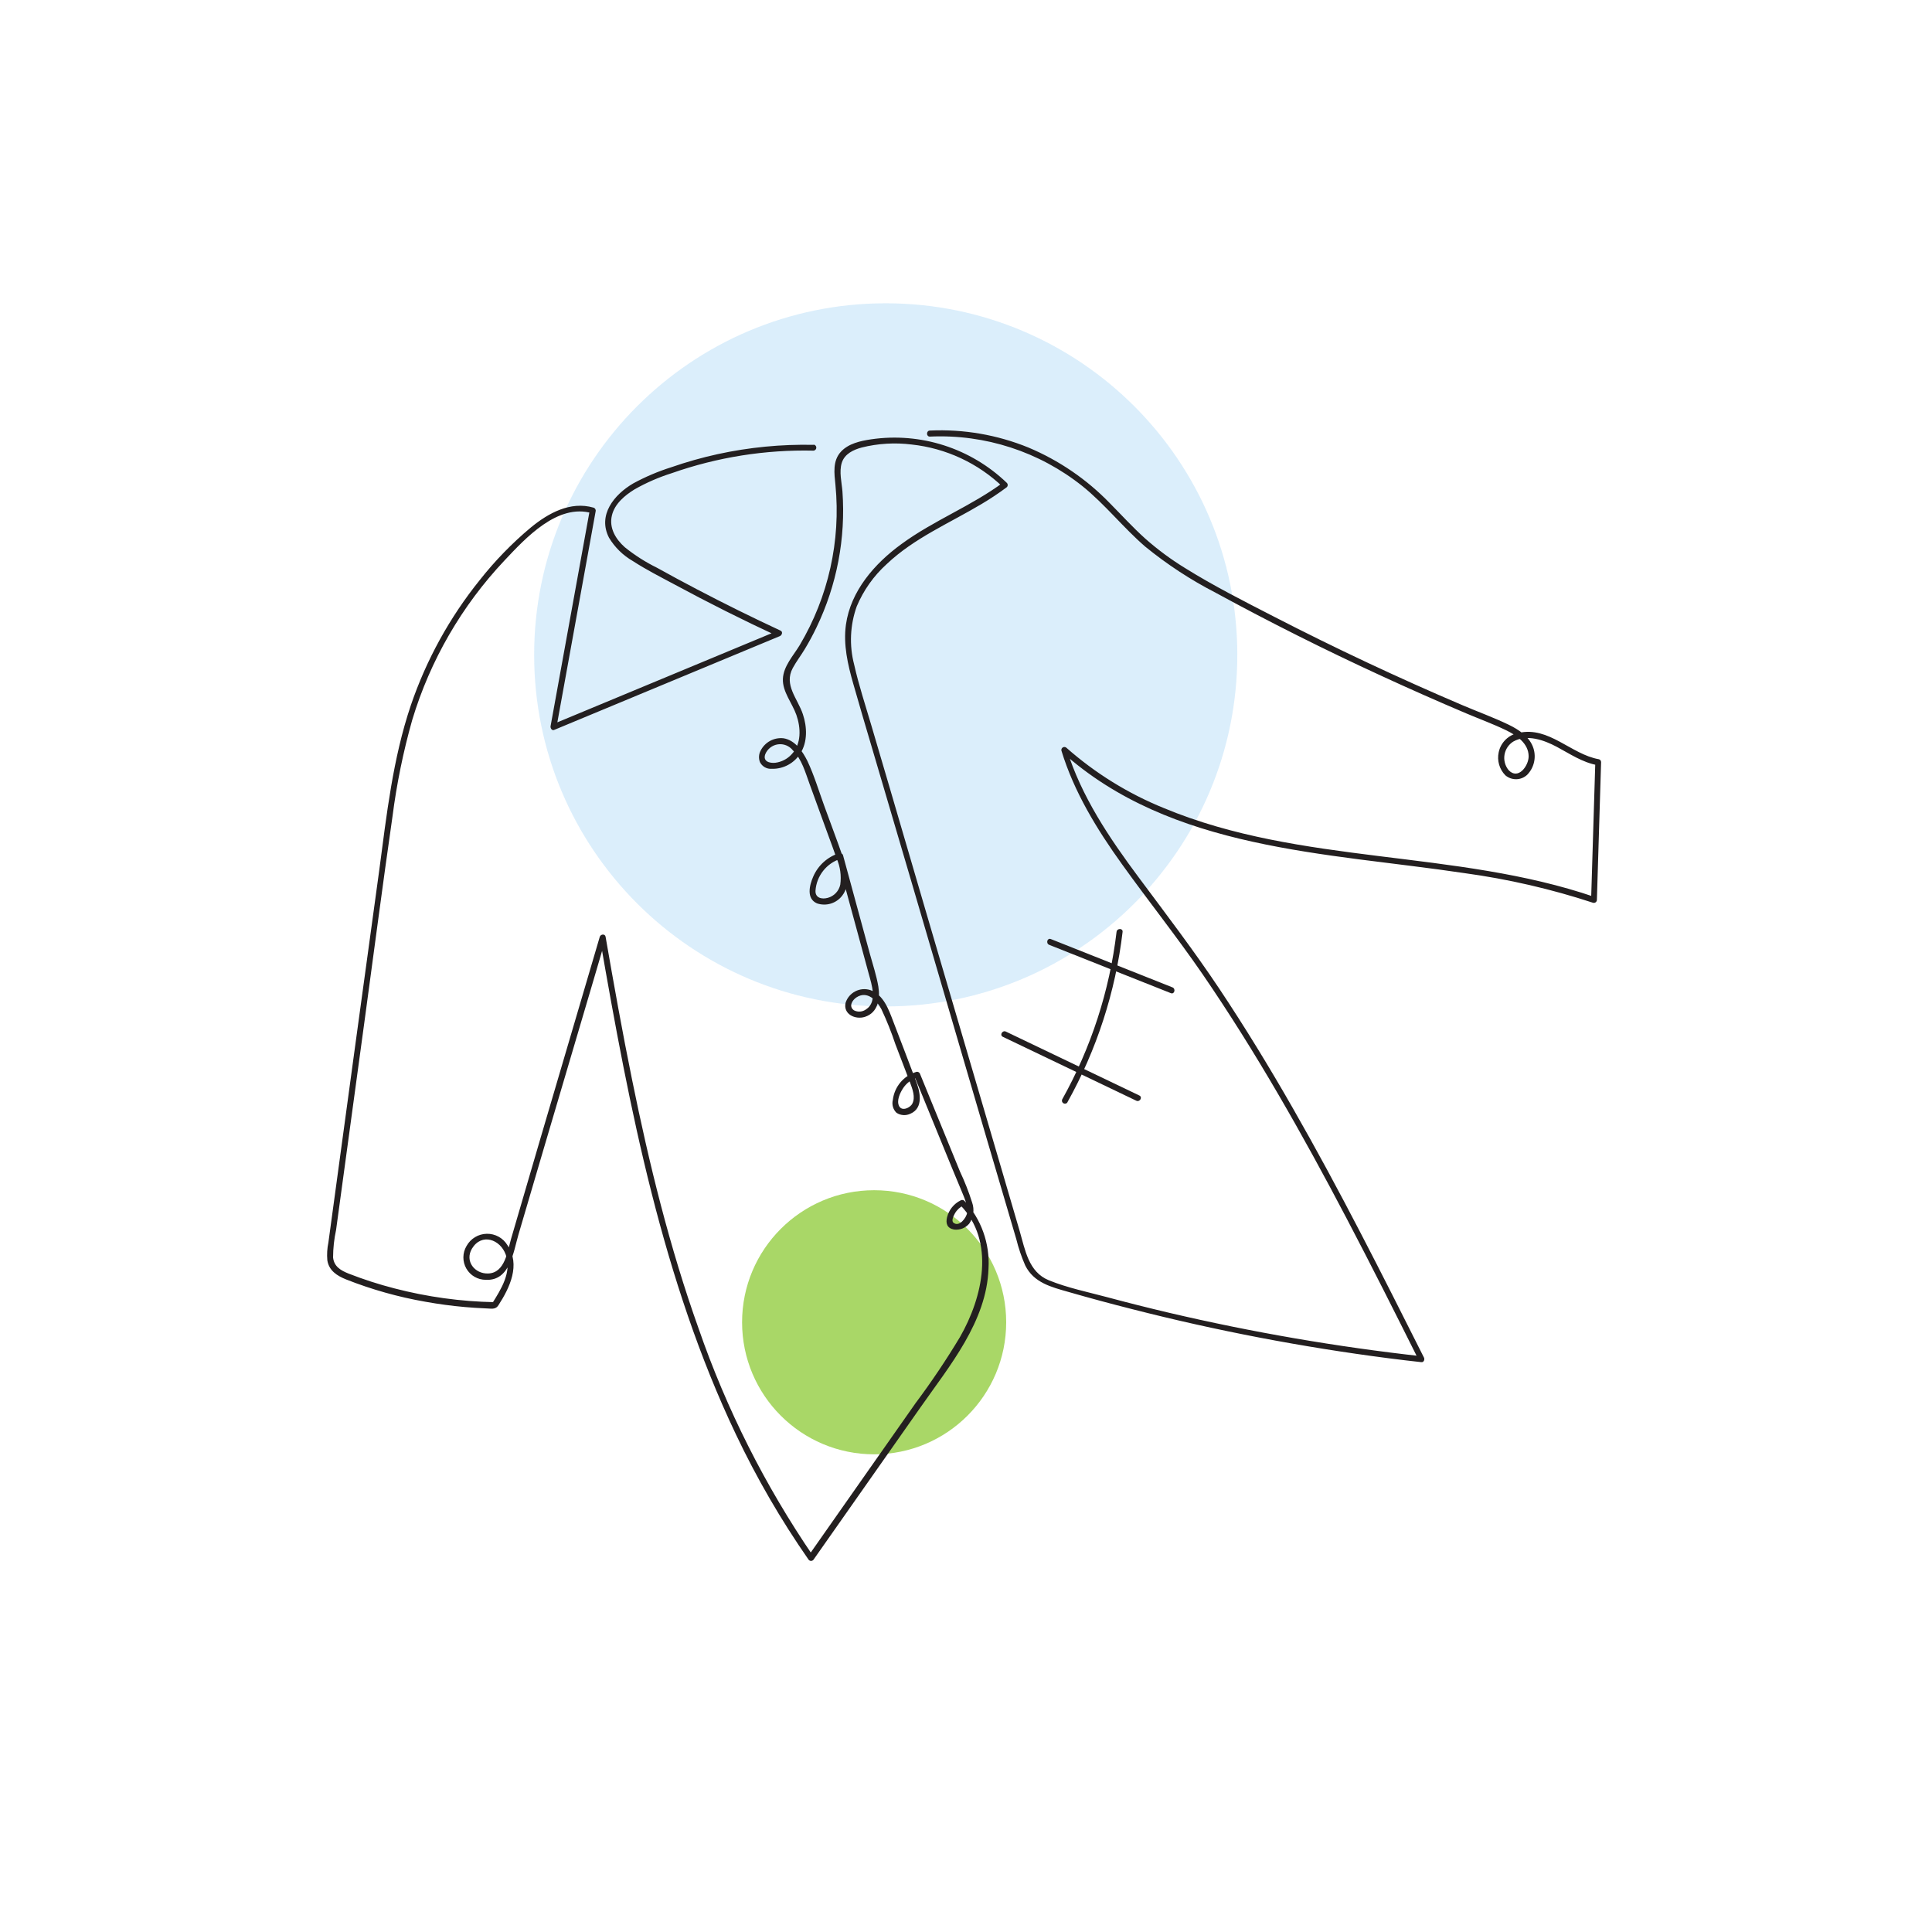
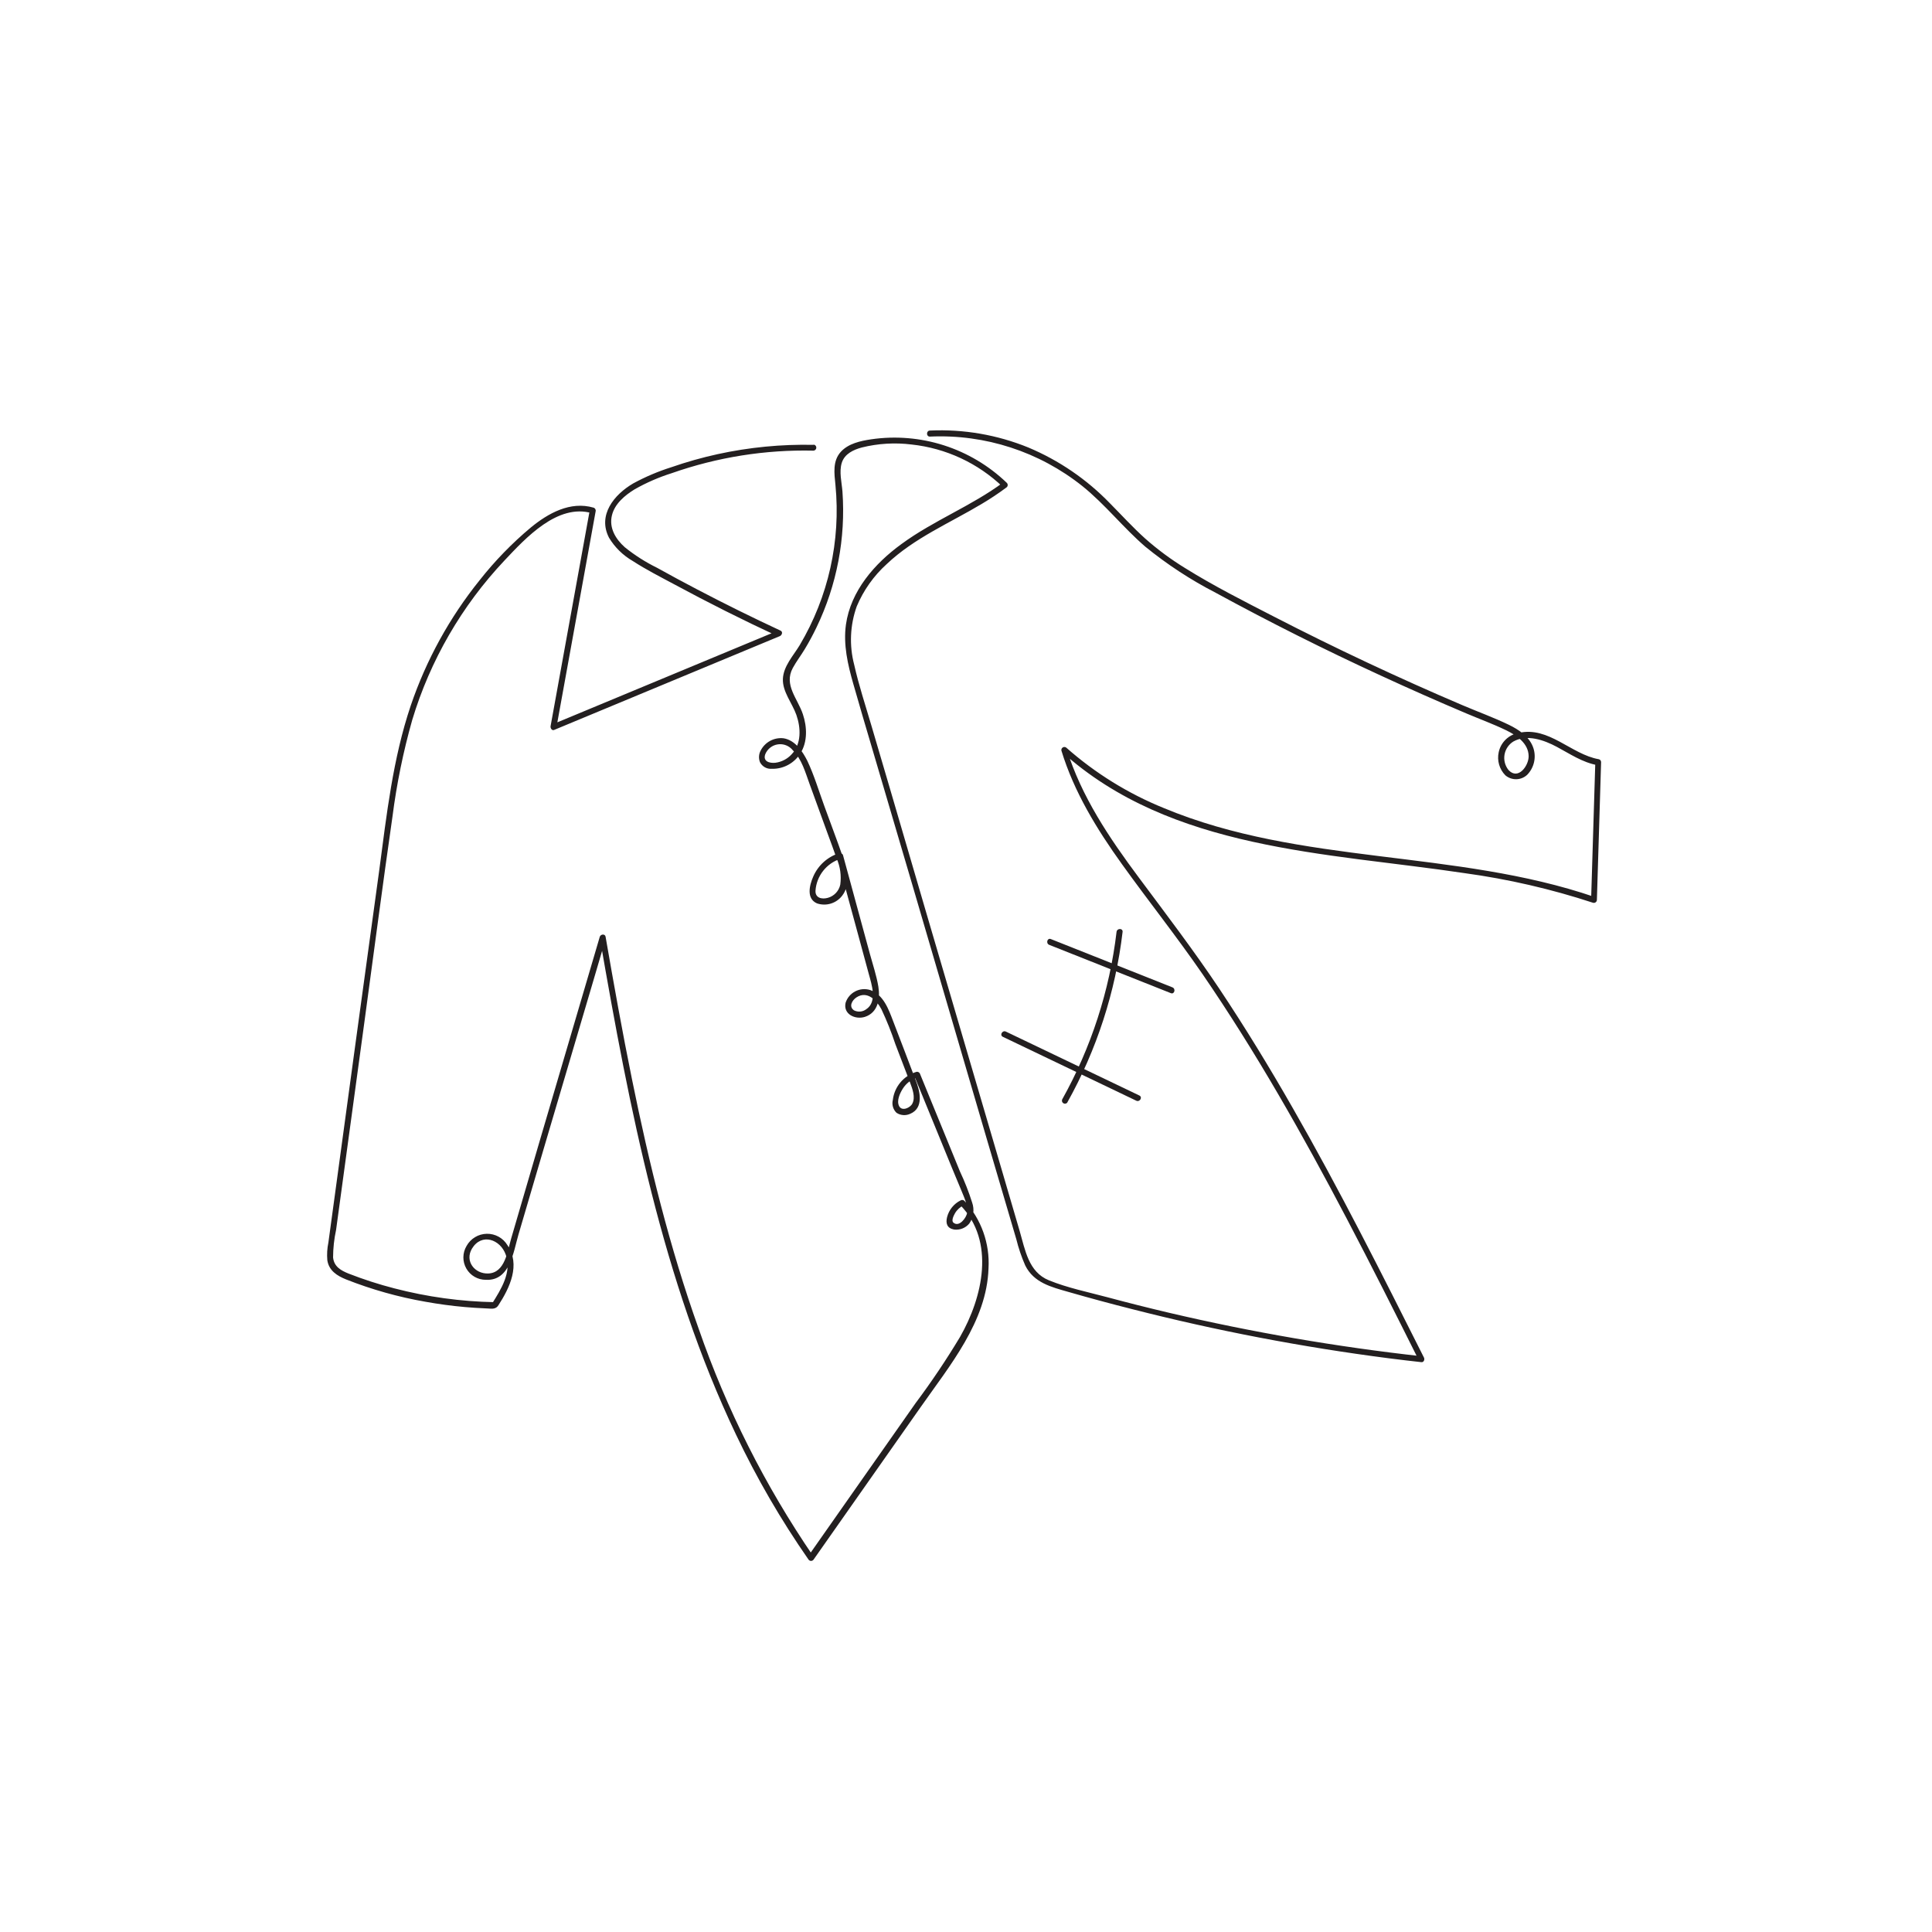
<svg xmlns="http://www.w3.org/2000/svg" width="400" height="400" viewBox="0 0 400 400">
-   <g id="Group_64" data-name="Group 64" transform="translate(-3682 1074)">
-     <rect id="Rectangle_4" data-name="Rectangle 4" width="400" height="400" transform="translate(3682 -1074)" fill="none" />
-     <circle id="Ellipse_39" data-name="Ellipse 39" cx="27.34" cy="27.34" r="27.34" transform="translate(3835.64 -827.579)" fill="#a9d767" />
-     <circle id="Ellipse_40" data-name="Ellipse 40" cx="72.79" cy="72.79" r="72.79" transform="translate(3792.59 -1011.208)" fill="rgba(135,196,242,0.3)" />
-     <path id="Path_187" data-name="Path 187" d="M831.72,237.45l27.63,13.23c.72.34,1.36-.73.63-1.08l-27.63-13.23C831.63,236.02,830.99,237.1,831.72,237.45Z" transform="translate(3057.91 -1096.789)" fill="#231f20" />
-     <path id="Path_188" data-name="Path 188" d="M841.32,218.41l25.18,10c.75.3,1.07-.91.33-1.2l-25.18-10C840.91,216.91,840.58,218.12,841.32,218.41Z" transform="translate(3057.91 -1096.789)" fill="#231f20" />
-     <path id="Path_189" data-name="Path 189" d="M845.06,251.05a95.331,95.331,0,0,0,11.45-35.32c.09-.8-1.16-.8-1.25,0A93.661,93.661,0,0,1,844,250.42a.63.63,0,0,0,1.08.63Z" transform="translate(3057.91 -1096.789)" fill="#231f20" />
-     <path id="Path_198" data-name="Path 198" d="M792.56,114.89a84.81,84.81,0,0,0-19.91,1.93,83.233,83.233,0,0,0-9.56,2.7,44.43,44.43,0,0,0-7.91,3.36c-3.95,2.31-7.41,6.55-5,11.24a13.769,13.769,0,0,0,4.92,4.82c2.76,1.79,5.72,3.29,8.61,4.84q10.5,5.67,21.33,10.7l.15-1.14L738.5,172.75l.77.77,8.14-44.86a.64.64,0,0,0-.44-.77c-4.81-1.4-9.41,1.17-13,4.13a73.555,73.555,0,0,0-10.54,10.85,84.942,84.942,0,0,0-14.3,26c-3.71,11-5,22.64-6.52,34.08l-5,36.47-4.93,36.22-.6,4.4a12.651,12.651,0,0,0-.22,3.68c.33,2.13,2,3.2,3.86,3.95a83.893,83.893,0,0,0,16.44,4.63c2.72.49,5.46.86,8.2,1.1,1.39.12,2.78.21,4.18.27,1.13,0,2.08.38,2.74-.64,2.35-3.62,4.63-8.4,1.87-12.44a4.89,4.89,0,0,0-8.47.17,4.631,4.631,0,0,0,4,7c5,.26,5.69-5.75,6.75-9.36l5.15-17.51L747,225.61l2.5-8.51h-1.2c3.06,17.66,6.29,35.32,10.7,52.7,4.35,17.13,9.85,34,17.47,50a181.748,181.748,0,0,0,15,25.86.64.64,0,0,0,1.08,0l22.12-31.5c6-8.58,13.72-17.76,14.08-28.76a19,19,0,0,0-5-14,.65.65,0,0,0-.76-.09,5.36,5.36,0,0,0-2.82,3.48c-.32,1.3,0,2.29,1.44,2.56a3.51,3.51,0,0,0,3.16-1.24,4.82,4.82,0,0,0,.59-4.35,51.322,51.322,0,0,0-2.52-6.43l-2.75-6.73-5.51-13.45a.64.64,0,0,0-.77-.44,6.93,6.93,0,0,0-4.87,5.81,2.77,2.77,0,0,0,.77,2.67,2.93,2.93,0,0,0,2.87.18c2.8-1.2,2-4.65,1.11-6.88-1.53-4.09-3.11-8.16-4.67-12.24-.93-2.44-2-5.52-4.75-6.48a4.08,4.08,0,0,0-5.11,2.63c-.54,2.37,2,3.55,4,2.92,2.72-.88,3.2-3.78,2.78-6.29-.38-2.26-1.13-4.48-1.73-6.68l-1.77-6.49-3.81-14a.64.64,0,0,0-.77-.44,8.7,8.7,0,0,0-5.41,4.88c-.79,1.81-1.44,4.54.78,5.52a4.67,4.67,0,0,0,5.24-1.61c1.76-2.27,1-5.51.12-8-1.22-3.54-2.56-7-3.84-10.56-1.13-3.1-2.09-6.33-3.5-9.32-1-2-2.55-4.31-4.94-4.69a4.72,4.72,0,0,0-4.75,2.58,2.86,2.86,0,0,0-.13,2.36,2.51,2.51,0,0,0,2.44,1.38,6.75,6.75,0,0,0,5.92-3.18c1.53-2.39,1.4-5.51.53-8.11-1.07-3.24-4-6.07-2.09-9.58.73-1.35,1.68-2.58,2.47-3.89q1.33-2.2,2.44-4.52a55.689,55.689,0,0,0,5.37-28.13c-.15-1.89-.72-4.09-.14-5.94s2.39-2.7,4.13-3.17a28.28,28.28,0,0,1,10.33-.62,32.28,32.28,0,0,1,18.9,8.8l.13-1c-6.64,4.94-14.49,7.92-21.15,12.82-5.51,4-10.5,9.68-11.48,16.68-.57,4.13.38,8.25,1.51,12.2,1.27,4.51,2.62,9,3.94,13.49l8,27.15,15.82,54,4,13.58,2,6.79a33.632,33.632,0,0,0,1.85,5.45c1.78,3.59,5.38,4.47,8.95,5.49q6.57,1.89,13.22,3.57A442.605,442.605,0,0,0,911.57,304c2.27.29,4.53.56,6.8.81.51.06.73-.56.54-.94-8.74-17.38-17.48-34.77-27.16-51.66-4.82-8.43-9.88-16.72-15.27-24.8-5.24-7.84-10.94-15.32-16.57-22.88-6.12-8.21-11.95-16.83-15-26.71l-1,.6c22.65,20.45,54.88,20.87,83.38,25.14a150.81,150.81,0,0,1,26.63,6.14.63.63,0,0,0,.79-.61l.87-28.51a.62.62,0,0,0-.46-.6c-5.75-1-10.36-6.88-16.61-5.45a5.14,5.14,0,0,0-4.13,4,5.21,5.21,0,0,0,1.38,4.78,3.39,3.39,0,0,0,4.53-.12,5.48,5.48,0,0,0,1.28-5.49c-.74-2.33-3-3.84-5.09-4.85-3.13-1.51-6.42-2.7-9.61-4.06q-19.85-8.46-39.05-18.35c-6.18-3.18-12.42-6.33-18.31-10a58.8,58.8,0,0,1-8.32-6.15c-2.57-2.31-4.89-4.87-7.32-7.32A50.891,50.891,0,0,0,837,115.44a48.16,48.16,0,0,0-20.37-3.51c-.81,0-.81,1.29,0,1.25a47.15,47.15,0,0,1,31.58,10.27c4.7,3.79,8.45,8.6,13,12.52a83.639,83.639,0,0,0,14.57,9.54q16.8,9.15,34.19,17.15,8.77,4.05,17.67,7.82c2.73,1.16,5.54,2.18,8.21,3.47,2.19,1.05,4.71,2.7,4.73,5.42,0,2-2.2,5-4.18,2.83a4,4,0,0,1,1-5.88c2.81-1.59,6.37-.31,9,1.09s5.32,3.25,8.44,3.8l-.46-.6-.87,28.51.79-.6c-28.94-9.93-60.82-6.59-89.25-18.43a70.51,70.51,0,0,1-20.21-12.52.63.63,0,0,0-1,.61c2.62,8.59,7.34,16.29,12.55,23.54,5.48,7.64,11.34,15,16.66,22.73,11.09,16.17,20.75,33.27,29.85,50.61,5.13,9.77,10.08,19.62,15,29.47l.54-.94a442.826,442.826,0,0,1-52.28-9q-6.42-1.51-12.79-3.22c-4-1.07-8.27-1.94-12.12-3.51-4.23-1.72-4.91-6.3-6.06-10.24l-3.83-13.07L816,212.23l-7.65-26.15L804.5,173c-1.22-4.17-2.61-8.34-3.56-12.59a20.48,20.48,0,0,1,.53-12.08,24.761,24.761,0,0,1,6.2-8.75c5.71-5.42,13.07-8.5,19.74-12.5a58.2,58.2,0,0,0,5-3.33.63.63,0,0,0,.12-1,33.54,33.54,0,0,0-28.12-9c-2.18.33-4.63.86-6.2,2.54-1.78,1.92-1.39,4.52-1.15,6.9a54.56,54.56,0,0,1-7.4,33.17c-1.29,2.15-3.38,4.35-3.48,7s1.93,5,2.79,7.44c.93,2.67,1.09,6-1,8.18a5.52,5.52,0,0,1-3.34,1.73c-1.21.13-2.64-.27-2.1-1.77a3.34,3.34,0,0,1,5.7-.82c1.86,1.82,2.61,4.63,3.48,7l3.71,10.19c.63,1.73,1.29,3.47,1.89,5.22a10.081,10.081,0,0,1,.75,5.41,3.61,3.61,0,0,1-2.59,2.74c-1.26.35-2.62,0-2.54-1.49a7.48,7.48,0,0,1,5.19-6.6l-.76-.44,4.42,16.24,2.17,8c.59,2.17,1.85,5.82-.54,7.37a2.4,2.4,0,0,1-2.51.21c-1.15-.79-.38-2.11.52-2.69,2.21-1.44,4.17.59,5.16,2.46a65.256,65.256,0,0,1,2.88,7.21c1,2.67,2.07,5.35,3.06,8,.48,1.3,1.14,3,.46,4.33-.44.87-2.14,1.65-2.73.53s.18-2.7.72-3.57a5.47,5.47,0,0,1,3.13-2.39l-.77-.44,7.87,19.22q1,2.42,2,4.81c.57,1.4,1.3,2.93,1.11,4.47-.11.95-1.64,3.06-2.84,2-.45-.4.06-1.44.33-1.91a4.12,4.12,0,0,1,1.81-1.67l-.75-.09c7.39,7.56,4.68,19.15,0,27.34a162.154,162.154,0,0,1-9.2,13.7l-10.53,15L791.4,345h1.08a198.541,198.541,0,0,1-23.75-47.15c-6-16.79-10.25-34.14-13.79-51.59-2-9.81-3.76-19.67-5.47-29.53-.11-.64-1-.56-1.2,0l-12.36,42-6,20.52c-.77,2.62-1.25,7.06-4.73,7.2-2.8.11-4.91-2.55-3.38-5.14,2-3.32,5.88-1.92,7,1.24,1.32,3.6-1,7.21-2.84,10.15l.54-.31a89,89,0,0,1-20.73-2.85,82.183,82.183,0,0,1-9.54-3.08c-1.58-.64-3-1.45-3.18-3.34a27.293,27.293,0,0,1,.62-5.68l5.85-42.94c1.94-14.22,3.78-28.45,5.83-42.66a137.59,137.59,0,0,1,4.09-20,83.06,83.06,0,0,1,19.09-33c4.39-4.66,11-11.87,18.13-9.8l-.44-.77-8.14,44.87c-.07.4.29,1,.77.76l46.7-19.41c.43-.18.69-.89.14-1.14q-8.75-4.07-17.3-8.55-4.15-2.17-8.27-4.46a35.74,35.74,0,0,1-6.67-4.25c-1.89-1.68-3.3-4-2.67-6.59.57-2.41,2.68-4.16,4.7-5.4a39.892,39.892,0,0,1,7.7-3.35,82.839,82.839,0,0,1,29.37-4.66.63.63,0,0,0,0-1.25Z" transform="translate(3057.91 -1096.789)" fill="#231f20" />
+   <g id="Group_151" data-name="Group 151" transform="translate(-3146 1122)">
+     <rect id="Rectangle_4" data-name="Rectangle 4" width="400" height="400" transform="translate(3146 -1122)" fill="none" />
+     <path id="Path_187" data-name="Path 187" d="M831.72,237.45l27.63,13.23c.72.34,1.36-.73.63-1.08l-27.63-13.23C831.63,236.02,830.99,237.1,831.72,237.45Z" transform="translate(2521.91 -1144.789)" fill="#231f20" />
+     <path id="Path_188" data-name="Path 188" d="M841.32,218.41l25.18,10c.75.3,1.07-.91.33-1.2l-25.18-10C840.91,216.91,840.58,218.12,841.32,218.41Z" transform="translate(2521.91 -1144.789)" fill="#231f20" />
+     <path id="Path_189" data-name="Path 189" d="M845.06,251.05a95.331,95.331,0,0,0,11.45-35.32c.09-.8-1.16-.8-1.25,0A93.661,93.661,0,0,1,844,250.42a.63.63,0,0,0,1.08.63Z" transform="translate(2521.91 -1144.789)" fill="#231f20" />
+     <path id="Path_198" data-name="Path 198" d="M792.56,114.89a84.81,84.81,0,0,0-19.91,1.93,83.233,83.233,0,0,0-9.56,2.7,44.43,44.43,0,0,0-7.91,3.36c-3.95,2.31-7.41,6.55-5,11.24a13.769,13.769,0,0,0,4.92,4.82c2.76,1.79,5.72,3.29,8.61,4.84q10.5,5.67,21.33,10.7l.15-1.14L738.5,172.75l.77.77,8.14-44.86a.64.64,0,0,0-.44-.77c-4.81-1.4-9.41,1.17-13,4.13a73.555,73.555,0,0,0-10.54,10.85,84.942,84.942,0,0,0-14.3,26c-3.71,11-5,22.64-6.52,34.08l-5,36.47-4.93,36.22-.6,4.4a12.651,12.651,0,0,0-.22,3.68c.33,2.13,2,3.2,3.86,3.95a83.893,83.893,0,0,0,16.44,4.63c2.72.49,5.46.86,8.2,1.1,1.39.12,2.78.21,4.18.27,1.13,0,2.08.38,2.74-.64,2.35-3.62,4.63-8.4,1.87-12.44a4.89,4.89,0,0,0-8.47.17,4.631,4.631,0,0,0,4,7c5,.26,5.69-5.75,6.75-9.36l5.15-17.51L747,225.61l2.5-8.51h-1.2c3.06,17.66,6.29,35.32,10.7,52.7,4.35,17.13,9.85,34,17.47,50a181.748,181.748,0,0,0,15,25.86.64.64,0,0,0,1.08,0l22.12-31.5c6-8.58,13.72-17.76,14.08-28.76a19,19,0,0,0-5-14,.65.65,0,0,0-.76-.09,5.36,5.36,0,0,0-2.82,3.48c-.32,1.3,0,2.29,1.44,2.56a3.51,3.51,0,0,0,3.16-1.24,4.82,4.82,0,0,0,.59-4.35,51.322,51.322,0,0,0-2.52-6.43l-2.75-6.73-5.51-13.45a.64.64,0,0,0-.77-.44,6.93,6.93,0,0,0-4.87,5.81,2.77,2.77,0,0,0,.77,2.67,2.93,2.93,0,0,0,2.87.18c2.8-1.2,2-4.65,1.11-6.88-1.53-4.09-3.11-8.16-4.67-12.24-.93-2.44-2-5.52-4.75-6.48a4.08,4.08,0,0,0-5.11,2.63c-.54,2.37,2,3.55,4,2.92,2.72-.88,3.2-3.78,2.78-6.29-.38-2.26-1.13-4.48-1.73-6.68l-1.77-6.49-3.81-14a.64.64,0,0,0-.77-.44,8.7,8.7,0,0,0-5.41,4.88c-.79,1.81-1.44,4.54.78,5.52a4.67,4.67,0,0,0,5.24-1.61c1.76-2.27,1-5.51.12-8-1.22-3.54-2.56-7-3.84-10.56-1.13-3.1-2.09-6.33-3.5-9.32-1-2-2.55-4.31-4.94-4.69a4.72,4.72,0,0,0-4.75,2.58,2.86,2.86,0,0,0-.13,2.36,2.51,2.51,0,0,0,2.44,1.38,6.75,6.75,0,0,0,5.92-3.18c1.53-2.39,1.4-5.51.53-8.11-1.07-3.24-4-6.07-2.09-9.58.73-1.35,1.68-2.58,2.47-3.89q1.33-2.2,2.44-4.52a55.689,55.689,0,0,0,5.37-28.13c-.15-1.89-.72-4.09-.14-5.94s2.39-2.7,4.13-3.17a28.28,28.28,0,0,1,10.33-.62,32.28,32.28,0,0,1,18.9,8.8l.13-1c-6.64,4.94-14.49,7.92-21.15,12.82-5.51,4-10.5,9.68-11.48,16.68-.57,4.13.38,8.25,1.51,12.2,1.27,4.51,2.62,9,3.94,13.49l8,27.15,15.82,54,4,13.58,2,6.79a33.632,33.632,0,0,0,1.85,5.45c1.78,3.59,5.38,4.47,8.95,5.49q6.57,1.89,13.22,3.57A442.605,442.605,0,0,0,911.57,304c2.27.29,4.53.56,6.8.81.51.06.73-.56.54-.94-8.74-17.38-17.48-34.77-27.16-51.66-4.82-8.43-9.88-16.72-15.27-24.8-5.24-7.84-10.94-15.32-16.57-22.88-6.12-8.21-11.95-16.83-15-26.71l-1,.6c22.65,20.45,54.88,20.87,83.38,25.14a150.81,150.81,0,0,1,26.63,6.14.63.63,0,0,0,.79-.61l.87-28.51a.62.62,0,0,0-.46-.6c-5.75-1-10.36-6.88-16.61-5.45a5.14,5.14,0,0,0-4.13,4,5.21,5.21,0,0,0,1.38,4.78,3.39,3.39,0,0,0,4.53-.12,5.48,5.48,0,0,0,1.28-5.49c-.74-2.33-3-3.84-5.09-4.85-3.13-1.51-6.42-2.7-9.61-4.06q-19.85-8.46-39.05-18.35c-6.18-3.18-12.42-6.33-18.31-10a58.8,58.8,0,0,1-8.32-6.15c-2.57-2.31-4.89-4.87-7.32-7.32A50.891,50.891,0,0,0,837,115.44a48.16,48.16,0,0,0-20.37-3.51c-.81,0-.81,1.29,0,1.25a47.15,47.15,0,0,1,31.58,10.27c4.7,3.79,8.45,8.6,13,12.52a83.639,83.639,0,0,0,14.57,9.54q16.8,9.15,34.19,17.15,8.77,4.05,17.67,7.82c2.73,1.16,5.54,2.18,8.21,3.47,2.19,1.05,4.71,2.7,4.73,5.42,0,2-2.2,5-4.18,2.83a4,4,0,0,1,1-5.88c2.81-1.59,6.37-.31,9,1.09s5.32,3.25,8.44,3.8l-.46-.6-.87,28.51.79-.6c-28.94-9.93-60.82-6.59-89.25-18.43a70.51,70.51,0,0,1-20.21-12.52.63.63,0,0,0-1,.61c2.62,8.59,7.34,16.29,12.55,23.54,5.48,7.64,11.34,15,16.66,22.73,11.09,16.17,20.75,33.27,29.85,50.61,5.13,9.77,10.08,19.62,15,29.47l.54-.94a442.826,442.826,0,0,1-52.28-9q-6.42-1.51-12.79-3.22c-4-1.07-8.27-1.94-12.12-3.51-4.23-1.72-4.91-6.3-6.06-10.24l-3.83-13.07L816,212.23l-7.65-26.15L804.5,173c-1.22-4.17-2.61-8.34-3.56-12.59a20.48,20.48,0,0,1,.53-12.08,24.761,24.761,0,0,1,6.2-8.75c5.71-5.42,13.07-8.5,19.74-12.5a58.2,58.2,0,0,0,5-3.33.63.63,0,0,0,.12-1,33.54,33.54,0,0,0-28.12-9c-2.18.33-4.63.86-6.2,2.54-1.78,1.92-1.39,4.52-1.15,6.9a54.56,54.56,0,0,1-7.4,33.17c-1.29,2.15-3.38,4.35-3.48,7s1.93,5,2.79,7.44c.93,2.67,1.09,6-1,8.18a5.52,5.52,0,0,1-3.34,1.73c-1.21.13-2.64-.27-2.1-1.77a3.34,3.34,0,0,1,5.7-.82c1.86,1.82,2.61,4.63,3.48,7l3.71,10.19c.63,1.73,1.29,3.47,1.89,5.22a10.081,10.081,0,0,1,.75,5.41,3.61,3.61,0,0,1-2.59,2.74c-1.26.35-2.62,0-2.54-1.49a7.48,7.48,0,0,1,5.19-6.6l-.76-.44,4.42,16.24,2.17,8c.59,2.17,1.85,5.82-.54,7.37a2.4,2.4,0,0,1-2.51.21c-1.15-.79-.38-2.11.52-2.69,2.21-1.44,4.17.59,5.16,2.46a65.256,65.256,0,0,1,2.88,7.21c1,2.67,2.07,5.35,3.06,8,.48,1.3,1.14,3,.46,4.33-.44.87-2.14,1.65-2.73.53s.18-2.7.72-3.57a5.47,5.47,0,0,1,3.13-2.39l-.77-.44,7.87,19.22q1,2.42,2,4.81c.57,1.4,1.3,2.93,1.11,4.47-.11.95-1.64,3.06-2.84,2-.45-.4.06-1.44.33-1.91a4.12,4.12,0,0,1,1.81-1.67l-.75-.09c7.39,7.56,4.68,19.15,0,27.34a162.154,162.154,0,0,1-9.2,13.7l-10.53,15L791.4,345h1.08a198.541,198.541,0,0,1-23.75-47.15c-6-16.79-10.25-34.14-13.79-51.59-2-9.81-3.76-19.67-5.47-29.53-.11-.64-1-.56-1.2,0l-12.36,42-6,20.52c-.77,2.62-1.25,7.06-4.73,7.2-2.8.11-4.91-2.55-3.38-5.14,2-3.32,5.88-1.92,7,1.24,1.32,3.6-1,7.21-2.84,10.15l.54-.31a89,89,0,0,1-20.73-2.85,82.183,82.183,0,0,1-9.54-3.08c-1.58-.64-3-1.45-3.18-3.34a27.293,27.293,0,0,1,.62-5.68l5.85-42.94c1.94-14.22,3.78-28.45,5.83-42.66a137.59,137.59,0,0,1,4.09-20,83.06,83.06,0,0,1,19.09-33c4.39-4.66,11-11.87,18.13-9.8l-.44-.77-8.14,44.87c-.07.4.29,1,.77.76l46.7-19.41c.43-.18.69-.89.14-1.14q-8.75-4.07-17.3-8.55-4.15-2.17-8.27-4.46a35.74,35.74,0,0,1-6.67-4.25c-1.89-1.68-3.3-4-2.67-6.59.57-2.41,2.68-4.16,4.7-5.4a39.892,39.892,0,0,1,7.7-3.35,82.839,82.839,0,0,1,29.37-4.66.63.63,0,0,0,0-1.25Z" transform="translate(2521.91 -1144.789)" fill="#231f20" />
  </g>
</svg>
